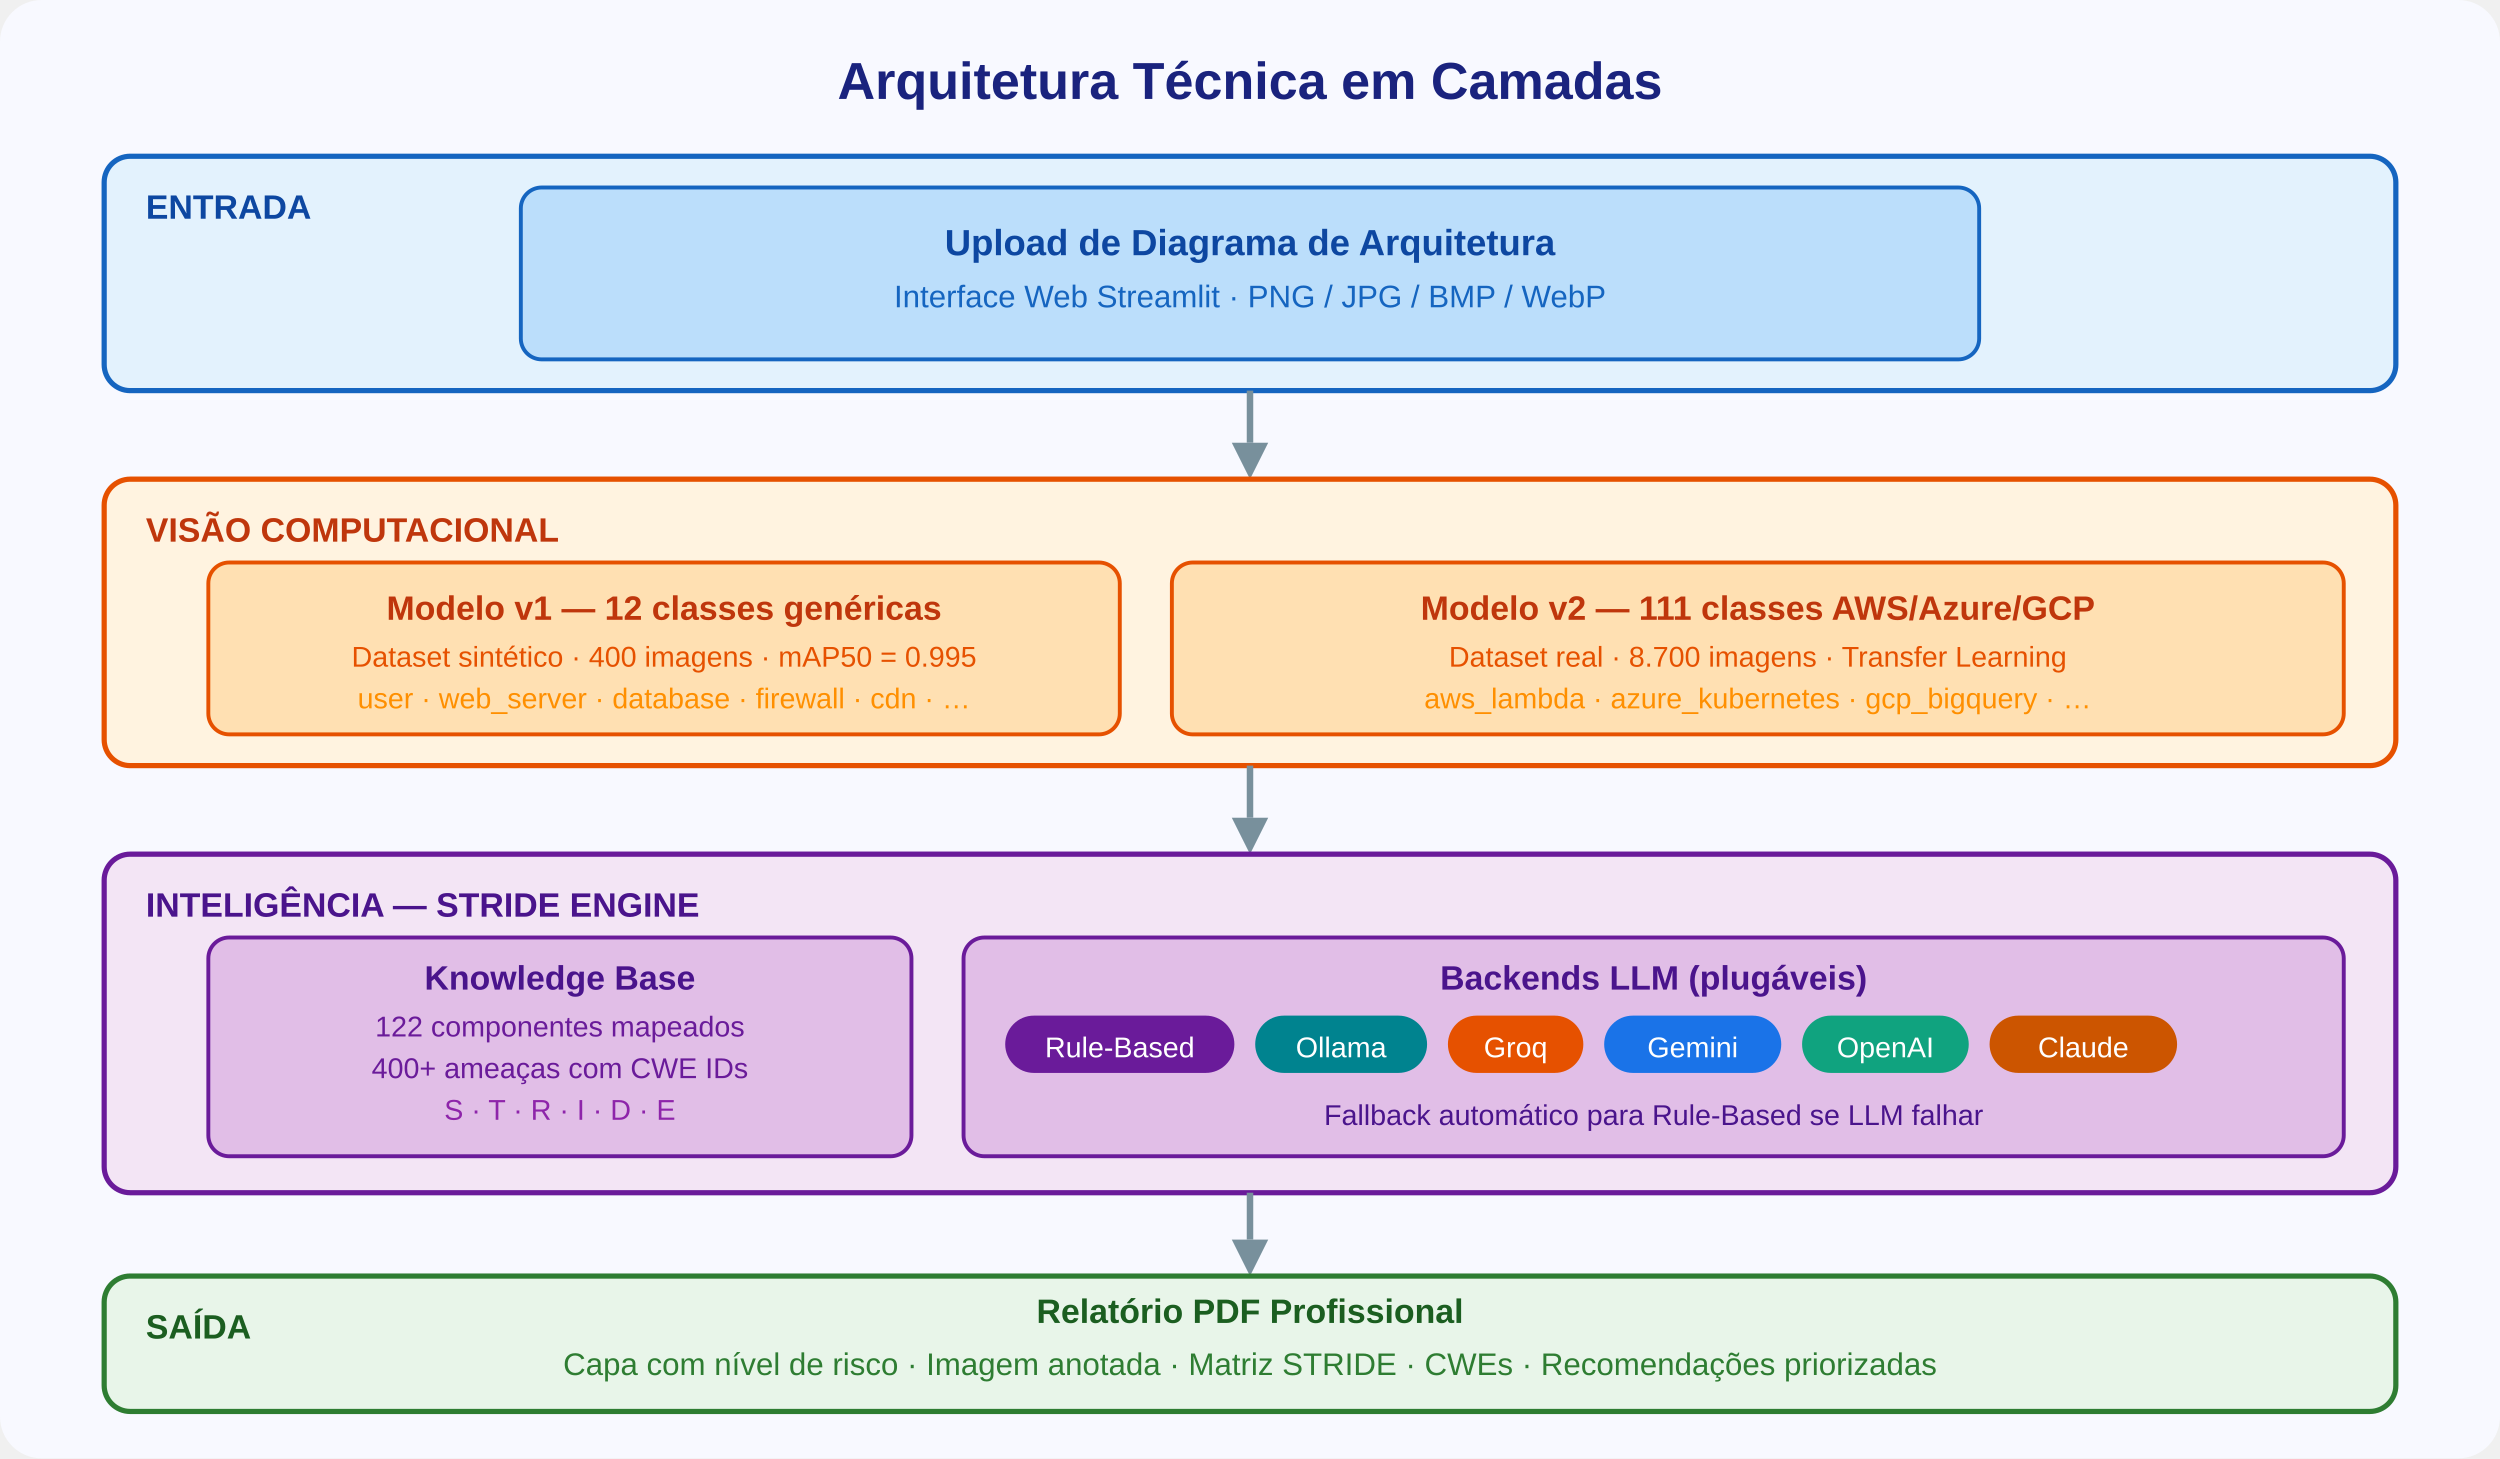
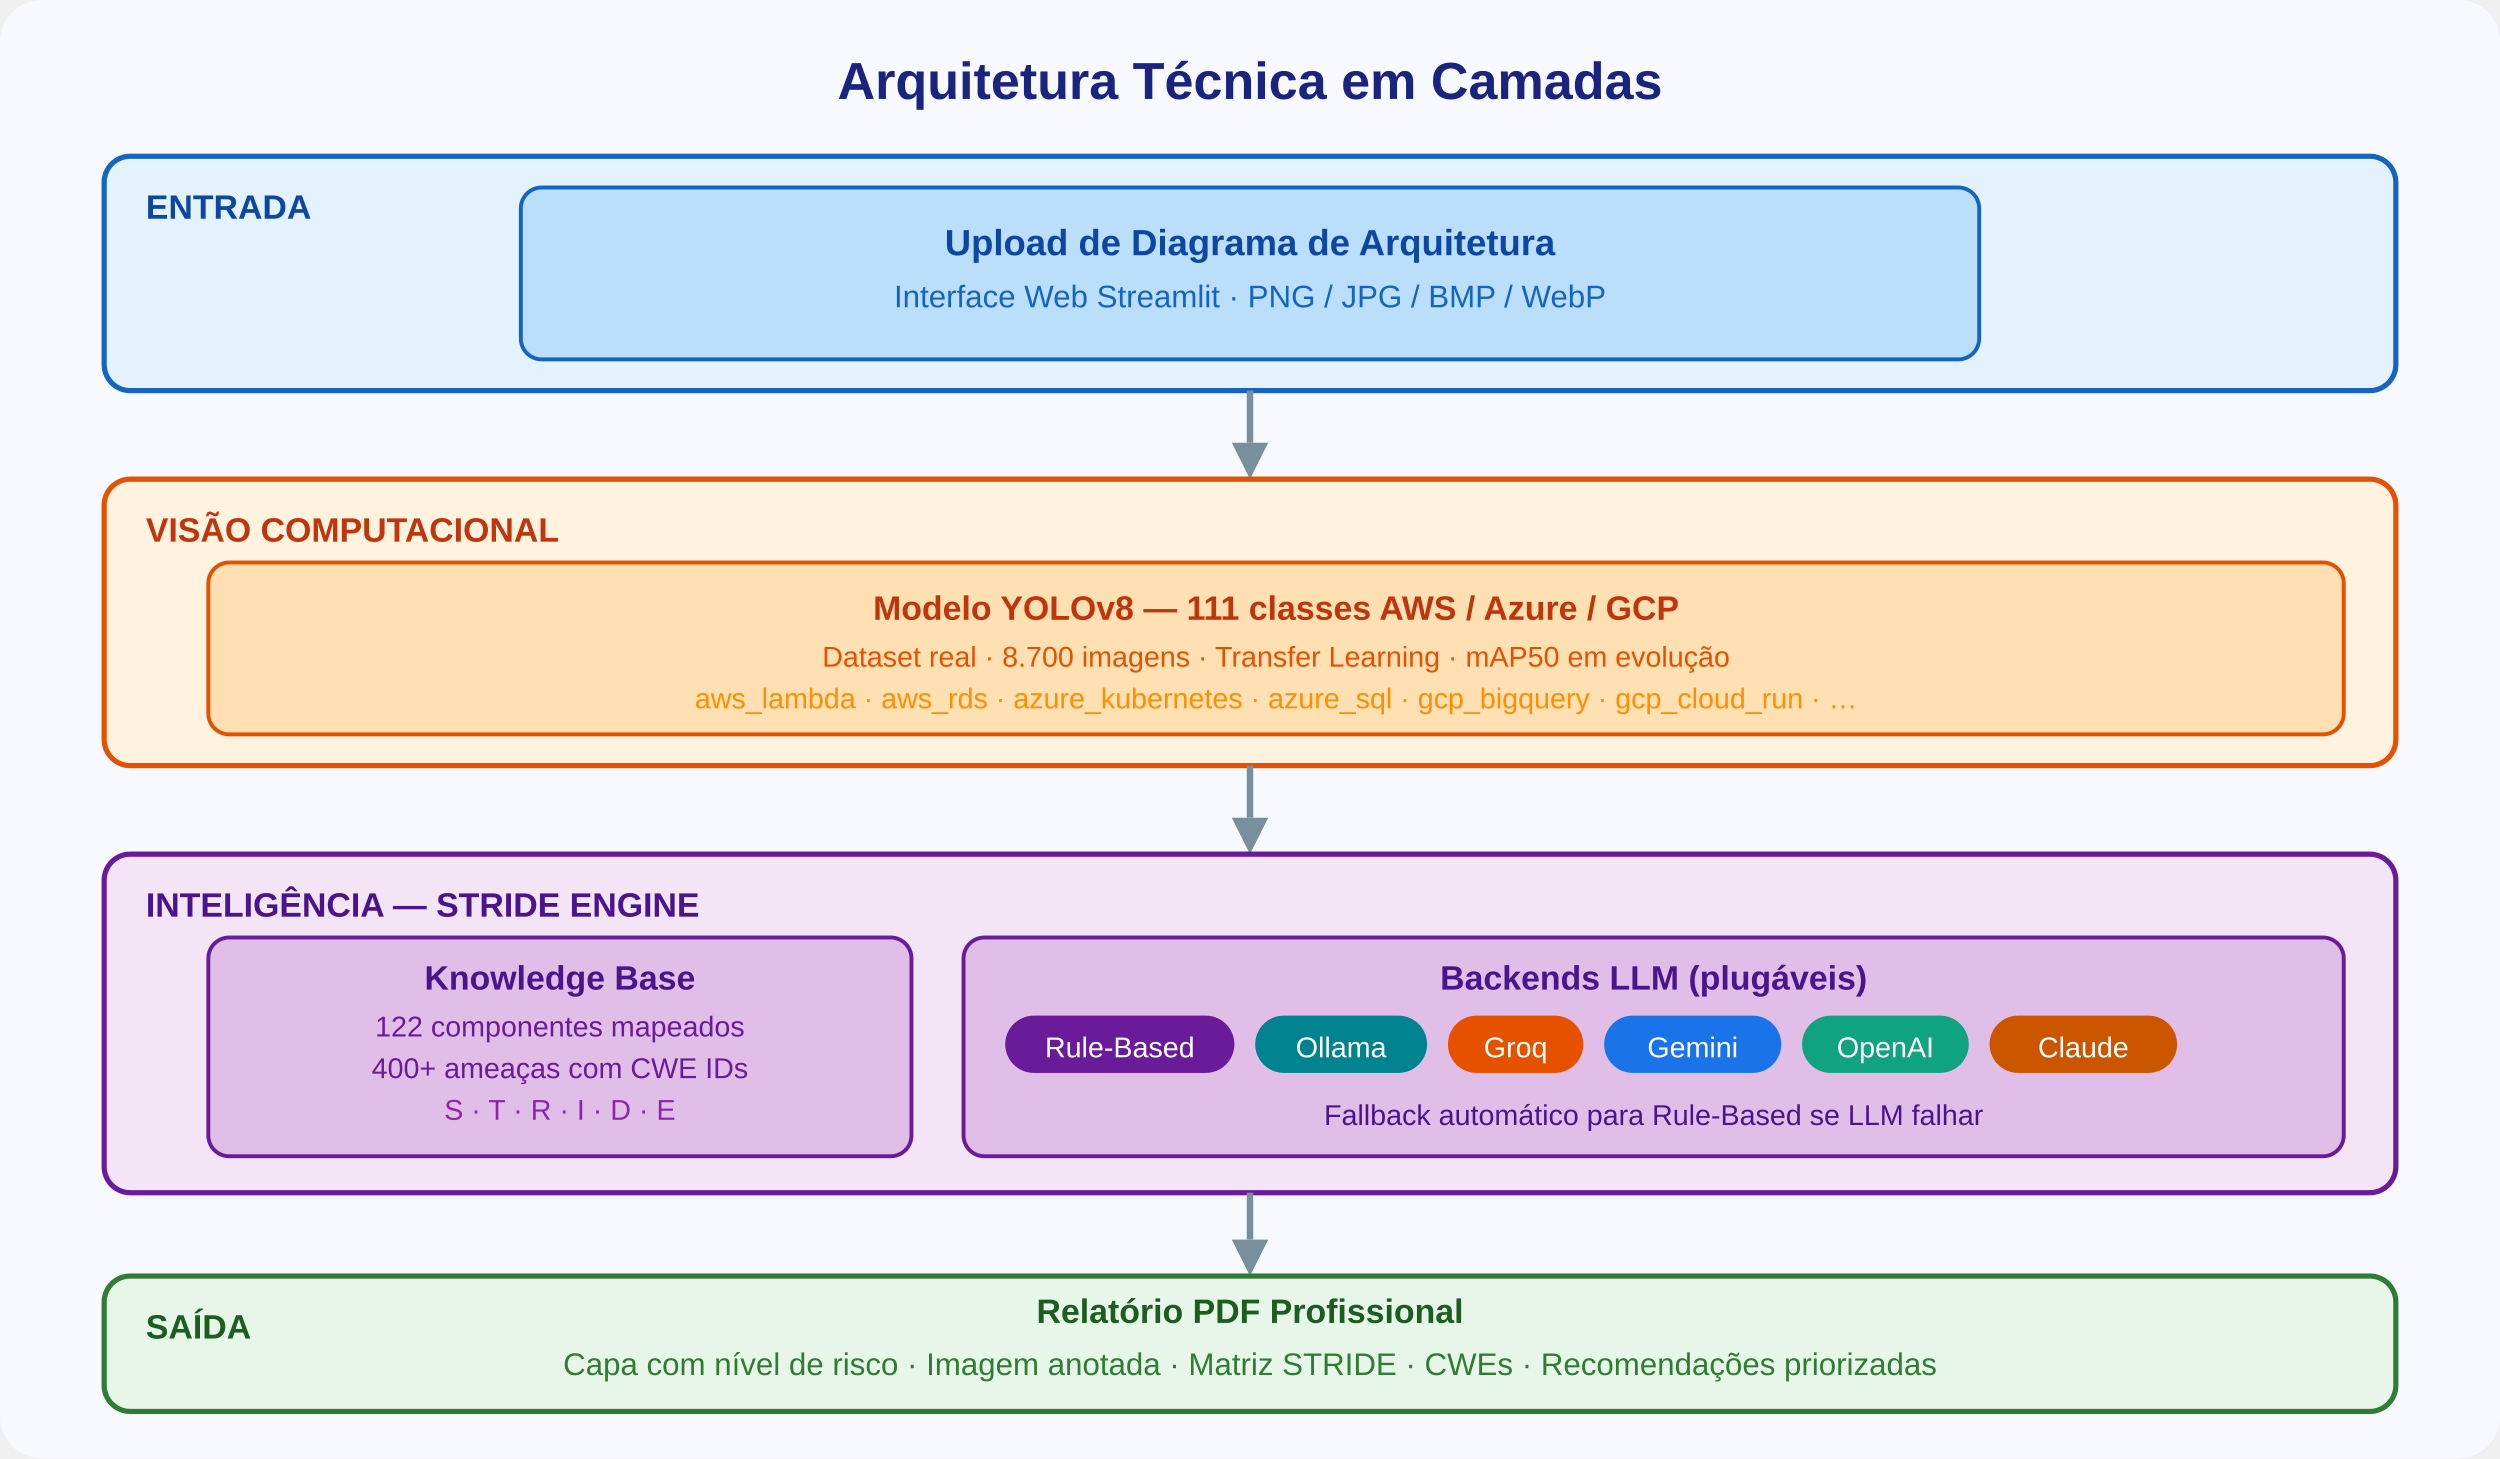
<svg xmlns="http://www.w3.org/2000/svg" viewBox="0 0 960 560" width="960" height="560" font-family="Segoe UI, Arial, sans-serif">
  <rect width="960" height="560" fill="#F8F9FF" rx="16" />
  <text x="480" y="38" text-anchor="middle" font-size="20" font-weight="700" fill="#1A237E">Arquitetura Técnica em Camadas</text>
  <rect x="40" y="60" width="880" height="90" rx="10" fill="#E3F2FD" stroke="#1565C0" stroke-width="2" />
  <text x="56" y="84" font-size="13" font-weight="700" fill="#0D47A1">ENTRADA</text>
  <rect x="200" y="72" width="560" height="66" rx="8" fill="#BBDEFB" stroke="#1565C0" stroke-width="1.5" />
  <text x="480" y="98" text-anchor="middle" font-size="14" font-weight="600" fill="#0D47A1">Upload de Diagrama de Arquitetura</text>
  <text x="480" y="118" text-anchor="middle" font-size="12" fill="#1565C0">Interface Web Streamlit  ·  PNG / JPG / BMP / WebP</text>
  <line x1="480" y1="150" x2="480" y2="170" stroke="#78909C" stroke-width="2.5" />
  <polygon points="473,170 480,184 487,170" fill="#78909C" />
  <rect x="40" y="184" width="880" height="110" rx="10" fill="#FFF3E0" stroke="#E65100" stroke-width="2" />
  <text x="56" y="208" font-size="13" font-weight="700" fill="#BF360C">VISÃO COMPUTACIONAL</text>
-   <rect x="80" y="216" width="350" height="66" rx="8" fill="#FFE0B2" stroke="#E65100" stroke-width="1.5" />
-   <text x="255" y="238" text-anchor="middle" font-size="13" font-weight="600" fill="#BF360C">Modelo v1 — 12 classes genéricas</text>
-   <text x="255" y="256" text-anchor="middle" font-size="11" fill="#E65100">Dataset sintético · 400 imagens · mAP50 = 0.995</text>
-   <text x="255" y="272" text-anchor="middle" font-size="11" fill="#FF8F00">user · web_server · database · firewall · cdn · …</text>
-   <rect x="450" y="216" width="450" height="66" rx="8" fill="#FFE0B2" stroke="#E65100" stroke-width="1.5" />
-   <text x="675" y="238" text-anchor="middle" font-size="13" font-weight="600" fill="#BF360C">Modelo v2 — 111 classes AWS/Azure/GCP</text>
-   <text x="675" y="256" text-anchor="middle" font-size="11" fill="#E65100">Dataset real · 8.700 imagens · Transfer Learning</text>
-   <text x="675" y="272" text-anchor="middle" font-size="11" fill="#FF8F00">aws_lambda · azure_kubernetes · gcp_bigquery · …</text>
+   <rect x="80" y="216" width="820" height="66" rx="8" fill="#FFE0B2" stroke="#E65100" stroke-width="1.5" />
+   <text x="490" y="238" text-anchor="middle" font-size="13" font-weight="600" fill="#BF360C">Modelo YOLOv8 — 111 classes AWS / Azure / GCP</text>
+   <text x="490" y="256" text-anchor="middle" font-size="11" fill="#E65100">Dataset real · 8.700 imagens · Transfer Learning · mAP50 em evolução</text>
+   <text x="490" y="272" text-anchor="middle" font-size="11" fill="#FF8F00">aws_lambda · aws_rds · azure_kubernetes · azure_sql · gcp_bigquery · gcp_cloud_run · …</text>
  <line x1="480" y1="294" x2="480" y2="314" stroke="#78909C" stroke-width="2.5" />
  <polygon points="473,314 480,328 487,314" fill="#78909C" />
  <rect x="40" y="328" width="880" height="130" rx="10" fill="#F3E5F5" stroke="#6A1B9A" stroke-width="2" />
  <text x="56" y="352" font-size="13" font-weight="700" fill="#4A148C">INTELIGÊNCIA — STRIDE ENGINE</text>
  <rect x="80" y="360" width="270" height="84" rx="8" fill="#E1BEE7" stroke="#6A1B9A" stroke-width="1.5" />
  <text x="215" y="380" text-anchor="middle" font-size="13" font-weight="600" fill="#4A148C">Knowledge Base</text>
  <text x="215" y="398" text-anchor="middle" font-size="11" fill="#6A1B9A">122 componentes mapeados</text>
  <text x="215" y="414" text-anchor="middle" font-size="11" fill="#6A1B9A">400+ ameaças com CWE IDs</text>
  <text x="215" y="430" text-anchor="middle" font-size="11" fill="#8E24AA">S · T · R · I · D · E</text>
  <rect x="370" y="360" width="530" height="84" rx="8" fill="#E1BEE7" stroke="#6A1B9A" stroke-width="1.5" />
  <text x="635" y="380" text-anchor="middle" font-size="13" font-weight="600" fill="#4A148C">Backends LLM (plugáveis)</text>
  <rect x="386" y="390" width="88" height="22" rx="11" fill="#6A1B9A" />
  <text x="430" y="406" text-anchor="middle" font-size="11" fill="white">Rule-Based</text>
  <rect x="482" y="390" width="66" height="22" rx="11" fill="#00838F" />
  <text x="515" y="406" text-anchor="middle" font-size="11" fill="white">Ollama</text>
  <rect x="556" y="390" width="52" height="22" rx="11" fill="#E65100" />
  <text x="582" y="406" text-anchor="middle" font-size="11" fill="white">Groq</text>
  <rect x="616" y="390" width="68" height="22" rx="11" fill="#1A73E8" />
  <text x="650" y="406" text-anchor="middle" font-size="11" fill="white">Gemini</text>
  <rect x="692" y="390" width="64" height="22" rx="11" fill="#10A37F" />
  <text x="724" y="406" text-anchor="middle" font-size="11" fill="white">OpenAI</text>
  <rect x="764" y="390" width="72" height="22" rx="11" fill="#CC5500" />
  <text x="800" y="406" text-anchor="middle" font-size="11" fill="white">Claude</text>
  <text x="635" y="432" text-anchor="middle" font-size="11" fill="#4A148C">Fallback automático para Rule-Based se LLM falhar</text>
  <line x1="480" y1="458" x2="480" y2="476" stroke="#78909C" stroke-width="2.5" />
  <polygon points="473,476 480,490 487,476" fill="#78909C" />
  <rect x="40" y="490" width="880" height="52" rx="10" fill="#E8F5E9" stroke="#2E7D32" stroke-width="2" />
  <text x="56" y="514" font-size="13" font-weight="700" fill="#1B5E20">SAÍDA</text>
  <text x="480" y="508" text-anchor="middle" font-size="13" font-weight="600" fill="#1B5E20">Relatório PDF Profissional</text>
  <text x="480" y="528" text-anchor="middle" font-size="12" fill="#2E7D32">Capa com nível de risco · Imagem anotada · Matriz STRIDE · CWEs · Recomendações priorizadas</text>
</svg>
